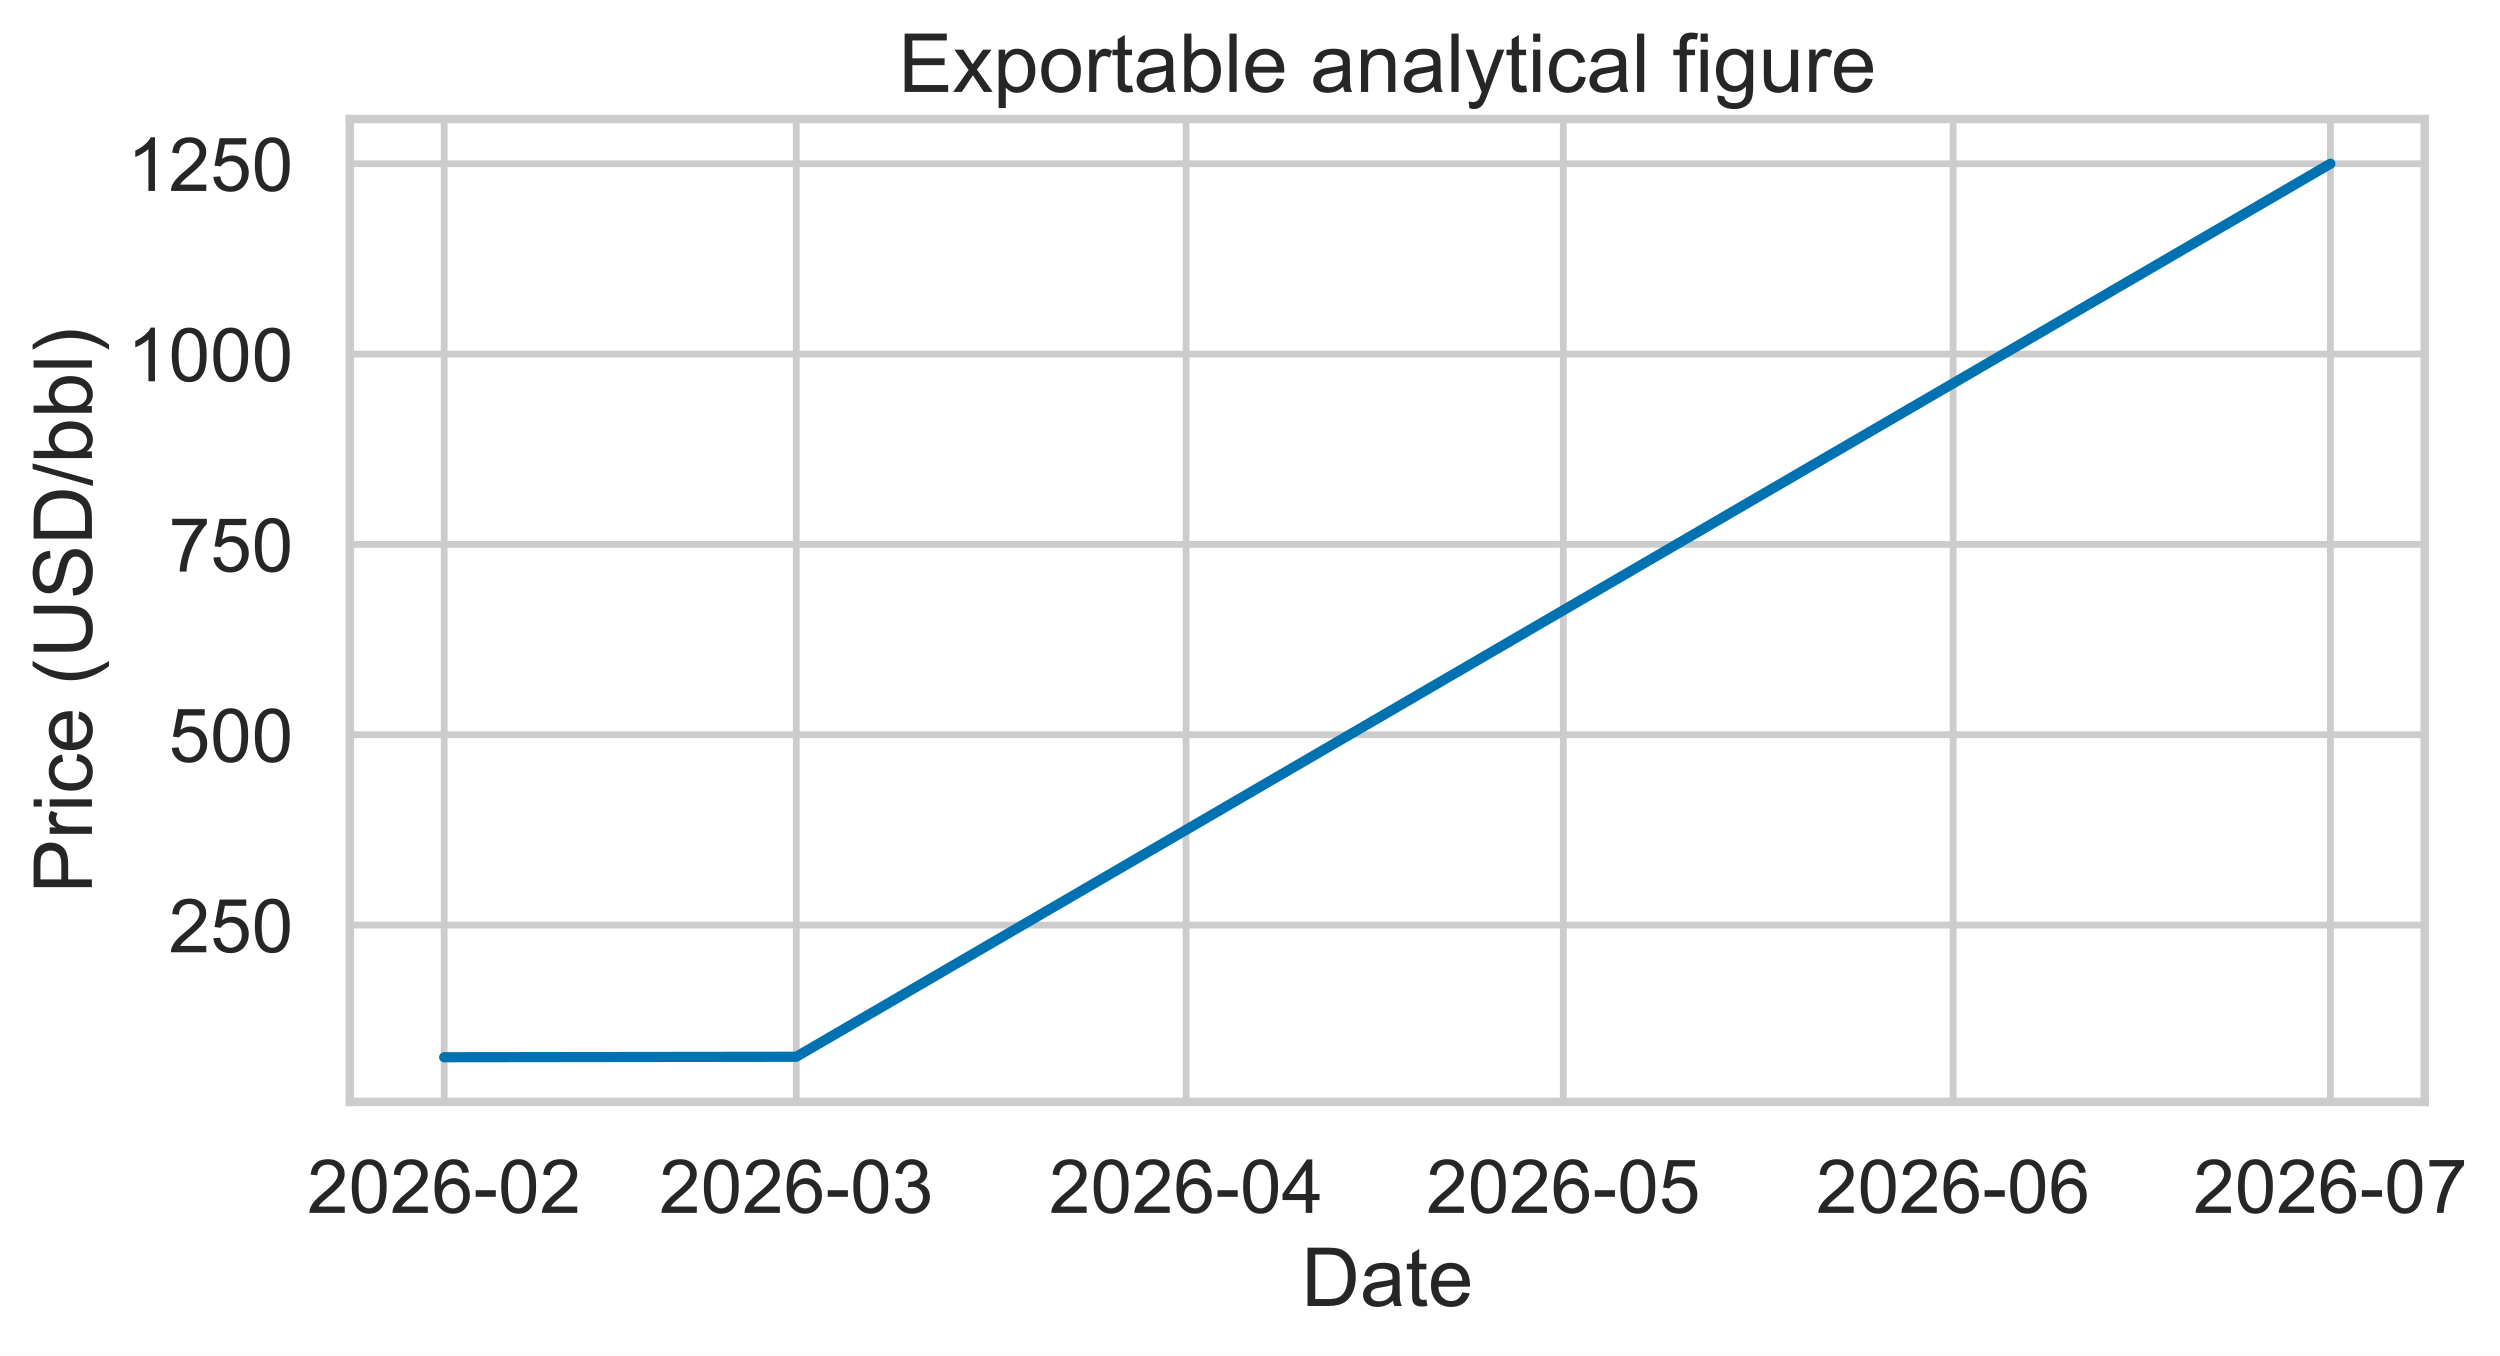
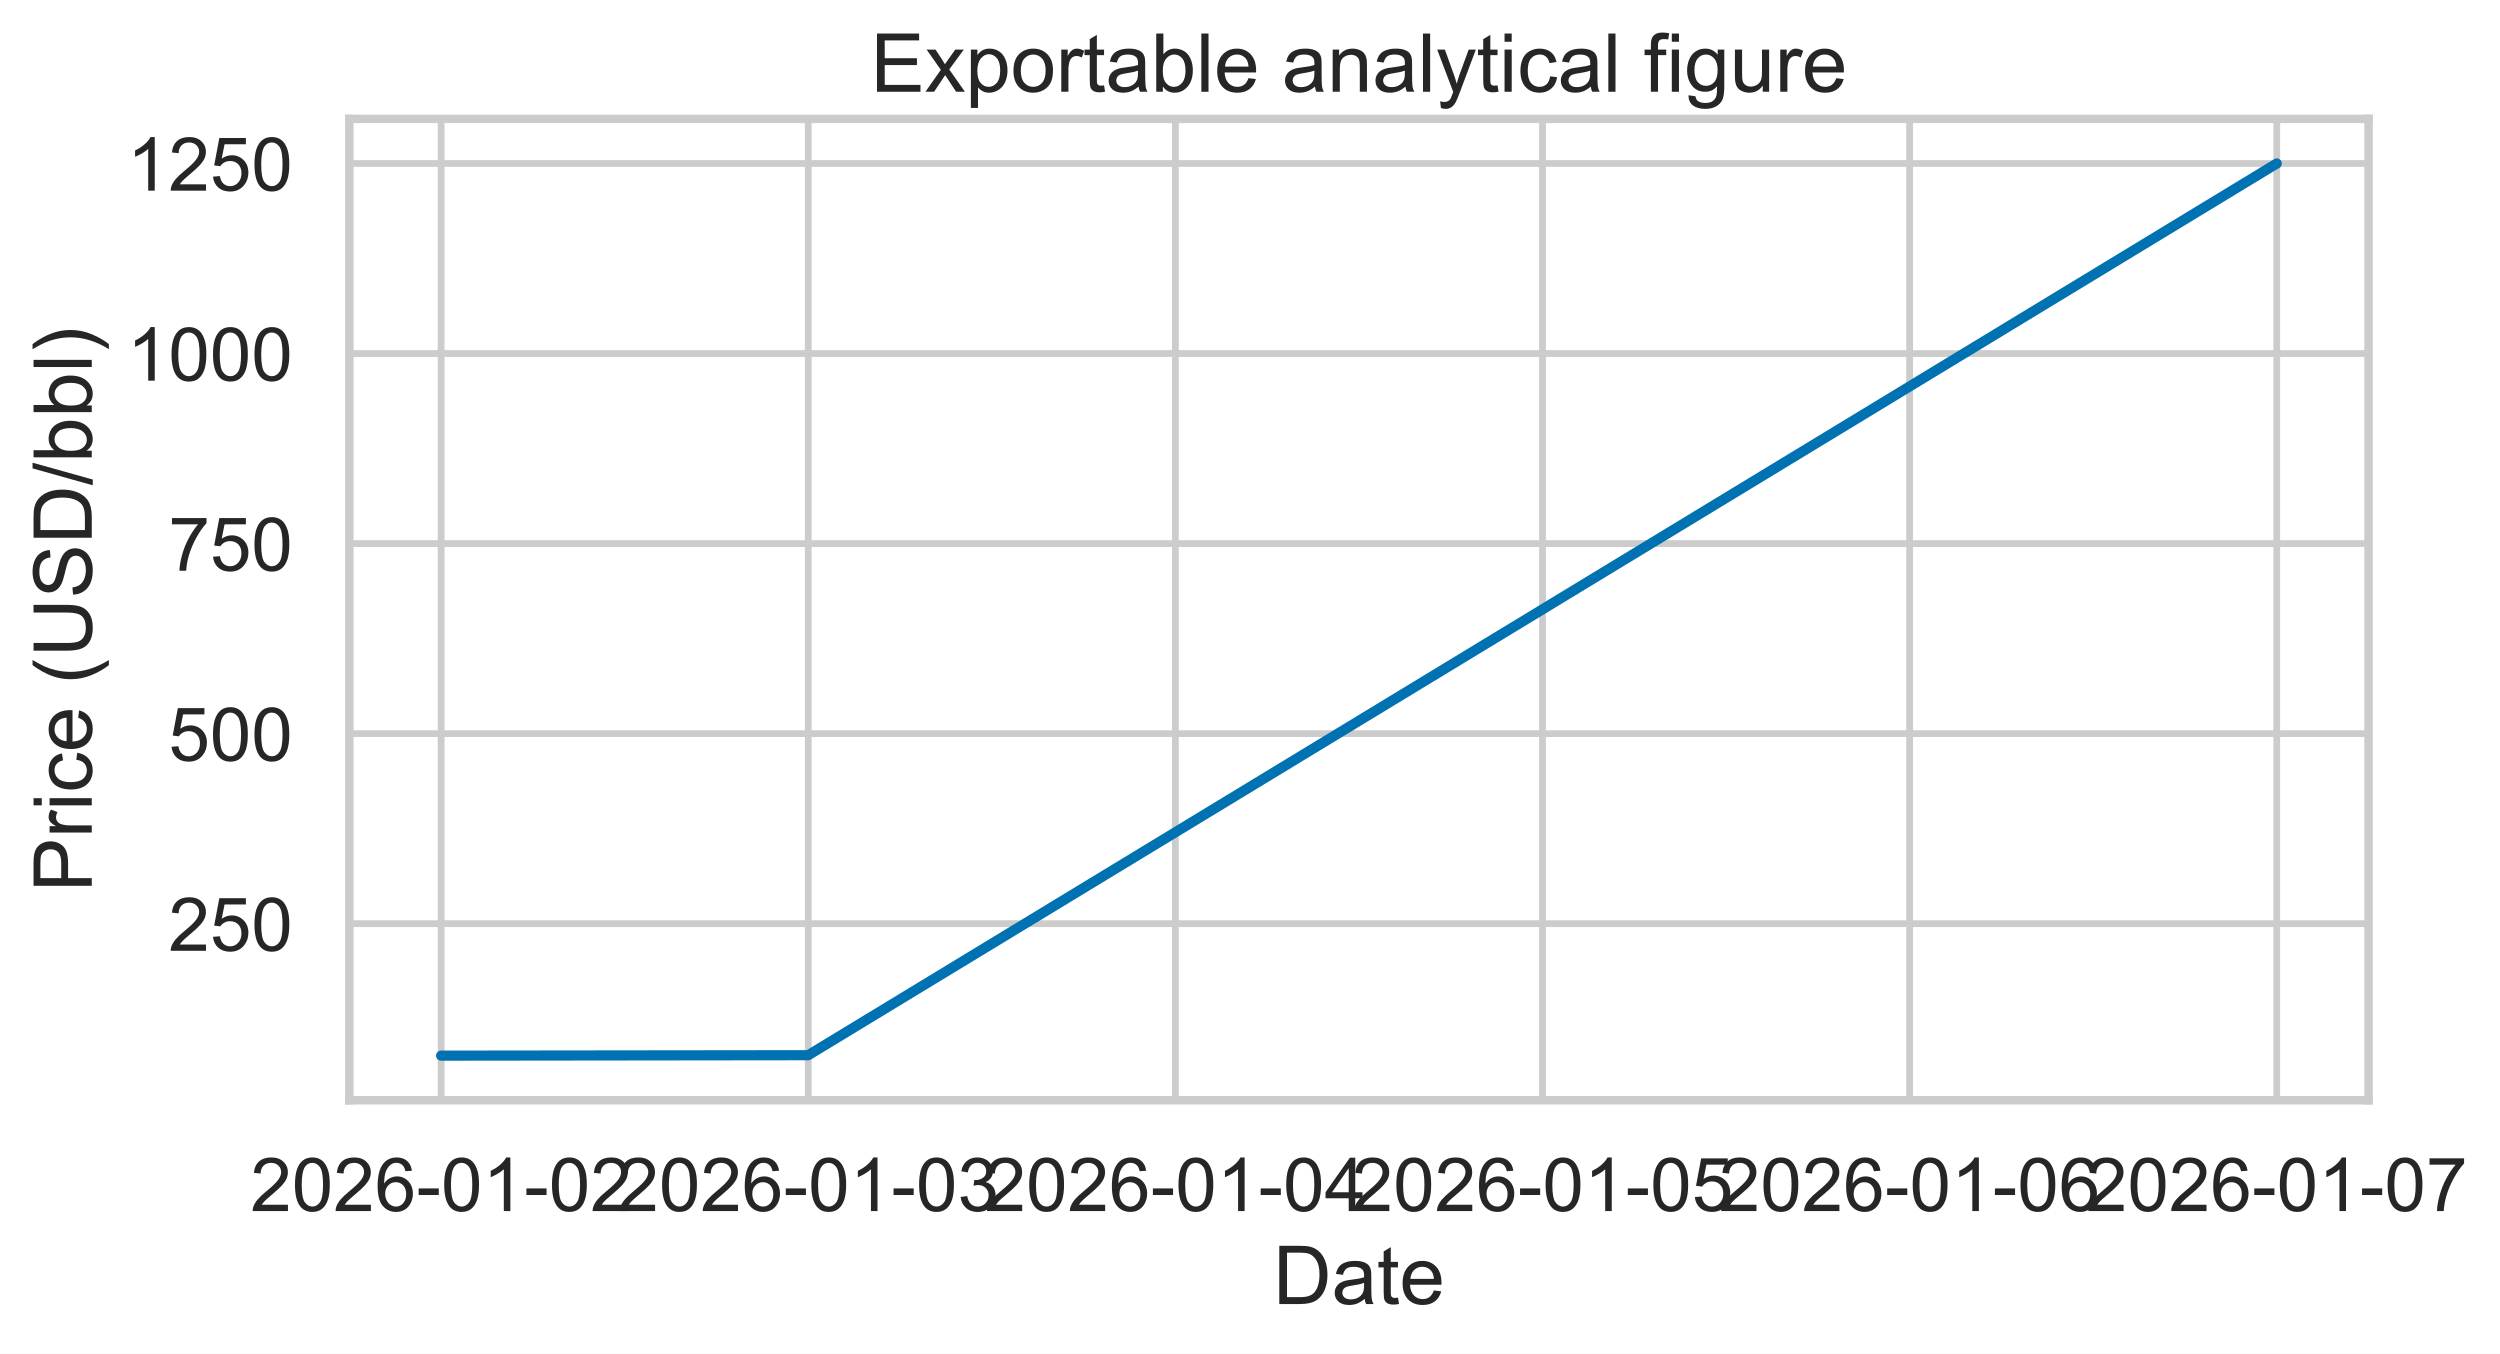
- <svg xmlns="http://www.w3.org/2000/svg" xmlns:xlink="http://www.w3.org/1999/xlink" width="552.326pt" height="299.52pt" viewBox="0 0 552.326 299.52" version="1.1">
+ <svg xmlns="http://www.w3.org/2000/svg" xmlns:xlink="http://www.w3.org/1999/xlink" width="553.152pt" height="299.52pt" viewBox="0 0 553.152 299.52" version="1.1">
  <defs>
    <style type="text/css">*{stroke-linejoin: round; stroke-linecap: butt}</style>
  </defs>
  <g id="figure_1">
    <g id="patch_1">
-       <path d="M 0 299.52  L 552.326 299.52  L 552.326 0  L 0 0  z " style="fill: #ffffff" />
+       <path d="M 0 299.52  L 553.152 299.52  L 553.152 0  L 0 0  z " style="fill: #ffffff" />
    </g>
    <g id="axes_1">
      <g id="patch_2">
-         <path d="M 77.295 243.443  L 535.688 243.443  L 535.688 26.304  L 77.295 26.304  z " style="fill: #ffffff" />
+         <path d="M 77.295 243.443  L 524.063 243.443  L 524.063 26.304  L 77.295 26.304  z " style="fill: #ffffff" />
      </g>
      <g id="matplotlib.axis_1">
        <g id="xtick_1">
          <g id="line2d_1">
-             <path d="M 98.131 243.443  L 98.131 26.304  " clip-path="url(#p5baf8d4551)" style="fill: none; stroke: #cccccc; stroke-width: 1.5; stroke-linecap: round" />
+             <path d="M 97.603 243.443  L 97.603 26.304  " clip-path="url(#pbb55286f16)" style="fill: none; stroke: #cccccc; stroke-width: 1.5; stroke-linecap: round" />
          </g>
          <g id="text_1">
-             <g style="fill: #262626" transform="translate(67.85755 267.955) scale(0.165 -0.165)">
+             <g style="fill: #262626" transform="translate(55.4066 267.955) scale(0.165 -0.165)">
              <defs>
                <path id="ArialMT-15" d="M 3222 541  L 3222 0  L 194 0  Q 188 203 259 391  Q 375 700 629 1000  Q 884 1300 1366 1694  Q 2113 2306 2375 2664  Q 2638 3022 2638 3341  Q 2638 3675 2398 3904  Q 2159 4134 1775 4134  Q 1369 4134 1125 3890  Q 881 3647 878 3216  L 300 3275  Q 359 3922 746 4261  Q 1134 4600 1788 4600  Q 2447 4600 2831 4234  Q 3216 3869 3216 3328  Q 3216 3053 3103 2787  Q 2991 2522 2730 2228  Q 2469 1934 1863 1422  Q 1356 997 1212 845  Q 1069 694 975 541  L 3222 541  z " transform="scale(0.015625)" />
                <path id="ArialMT-13" d="M 266 2259  Q 266 3072 433 3567  Q 600 4063 929 4331  Q 1259 4600 1759 4600  Q 2128 4600 2406 4451  Q 2684 4303 2865 4023  Q 3047 3744 3150 3342  Q 3253 2941 3253 2259  Q 3253 1453 3087 958  Q 2922 463 2592 192  Q 2263 -78 1759 -78  Q 1097 -78 719 397  Q 266 969 266 2259  z M 844 2259  Q 844 1131 1108 757  Q 1372 384 1759 384  Q 2147 384 2411 759  Q 2675 1134 2675 2259  Q 2675 3391 2411 3762  Q 2147 4134 1753 4134  Q 1366 4134 1134 3806  Q 844 3388 844 2259  z " transform="scale(0.015625)" />
                <path id="ArialMT-19" d="M 3184 3459  L 2625 3416  Q 2550 3747 2413 3897  Q 2184 4138 1850 4138  Q 1581 4138 1378 3988  Q 1113 3794 959 3422  Q 806 3050 800 2363  Q 1003 2672 1297 2822  Q 1591 2972 1913 2972  Q 2475 2972 2870 2558  Q 3266 2144 3266 1488  Q 3266 1056 3080 686  Q 2894 316 2569 119  Q 2244 -78 1831 -78  Q 1128 -78 684 439  Q 241 956 241 2144  Q 241 3472 731 4075  Q 1159 4600 1884 4600  Q 2425 4600 2770 4297  Q 3116 3994 3184 3459  z M 888 1484  Q 888 1194 1011 928  Q 1134 663 1356 523  Q 1578 384 1822 384  Q 2178 384 2434 671  Q 2691 959 2691 1453  Q 2691 1928 2437 2201  Q 2184 2475 1800 2475  Q 1419 2475 1153 2201  Q 888 1928 888 1484  z " transform="scale(0.015625)" />
                <path id="ArialMT-10" d="M 203 1375  L 203 1941  L 1931 1941  L 1931 1375  L 203 1375  z " transform="scale(0.015625)" />
-               </defs>
-               <use xlink:href="#ArialMT-15" />
-               <use xlink:href="#ArialMT-13" transform="translate(55.60938 0)" />
-               <use xlink:href="#ArialMT-15" transform="translate(111.2188 0)" />
-               <use xlink:href="#ArialMT-19" transform="translate(166.8281 0)" />
-               <use xlink:href="#ArialMT-10" transform="translate(222.4375 0)" />
-               <use xlink:href="#ArialMT-13" transform="translate(255.7344 0)" />
-               <use xlink:href="#ArialMT-15" transform="translate(311.3438 0)" />
+                 <path id="ArialMT-14" d="M 2384 0  L 1822 0  L 1822 3584  Q 1619 3391 1289 3197  Q 959 3003 697 2906  L 697 3450  Q 1169 3672 1522 3987  Q 1875 4303 2022 4600  L 2384 4600  L 2384 0  z " transform="scale(0.015625)" />
+               </defs>
+               <use xlink:href="#ArialMT-15" />
+               <use xlink:href="#ArialMT-13" transform="translate(55.60938 0)" />
+               <use xlink:href="#ArialMT-15" transform="translate(111.2188 0)" />
+               <use xlink:href="#ArialMT-19" transform="translate(166.8281 0)" />
+               <use xlink:href="#ArialMT-10" transform="translate(222.4375 0)" />
+               <use xlink:href="#ArialMT-13" transform="translate(255.7344 0)" />
+               <use xlink:href="#ArialMT-14" transform="translate(311.3438 0)" />
+               <use xlink:href="#ArialMT-10" transform="translate(366.9531 0)" />
+               <use xlink:href="#ArialMT-13" transform="translate(400.25 0)" />
+               <use xlink:href="#ArialMT-15" transform="translate(455.8594 0)" />
            </g>
          </g>
        </g>
        <g id="xtick_2">
          <g id="line2d_2">
-             <path d="M 175.919 243.443  L 175.919 26.304  " clip-path="url(#p5baf8d4551)" style="fill: none; stroke: #cccccc; stroke-width: 1.5; stroke-linecap: round" />
+             <path d="M 178.833 243.443  L 178.833 26.304  " clip-path="url(#pbb55286f16)" style="fill: none; stroke: #cccccc; stroke-width: 1.5; stroke-linecap: round" />
          </g>
          <g id="text_2">
-             <g style="fill: #262626" transform="translate(145.6455 267.955) scale(0.165 -0.165)">
+             <g style="fill: #262626" transform="translate(136.6372 267.955) scale(0.165 -0.165)">
              <defs>
                <path id="ArialMT-16" d="M 269 1209  L 831 1284  Q 928 806 1161 595  Q 1394 384 1728 384  Q 2125 384 2398 659  Q 2672 934 2672 1341  Q 2672 1728 2419 1979  Q 2166 2231 1775 2231  Q 1616 2231 1378 2169  L 1441 2663  Q 1497 2656 1531 2656  Q 1891 2656 2178 2843  Q 2466 3031 2466 3422  Q 2466 3731 2256 3934  Q 2047 4138 1716 4138  Q 1388 4138 1169 3931  Q 950 3725 888 3313  L 325 3413  Q 428 3978 793 4289  Q 1159 4600 1703 4600  Q 2078 4600 2393 4439  Q 2709 4278 2876 4000  Q 3044 3722 3044 3409  Q 3044 3113 2884 2869  Q 2725 2625 2413 2481  Q 2819 2388 3044 2092  Q 3269 1797 3269 1353  Q 3269 753 2831 336  Q 2394 -81 1725 -81  Q 1122 -81 723 278  Q 325 638 269 1209  z " transform="scale(0.015625)" />
              </defs>
              <use xlink:href="#ArialMT-15" />
              <use xlink:href="#ArialMT-13" transform="translate(55.60938 0)" />
              <use xlink:href="#ArialMT-15" transform="translate(111.2188 0)" />
              <use xlink:href="#ArialMT-19" transform="translate(166.8281 0)" />
              <use xlink:href="#ArialMT-10" transform="translate(222.4375 0)" />
              <use xlink:href="#ArialMT-13" transform="translate(255.7344 0)" />
-               <use xlink:href="#ArialMT-16" transform="translate(311.3438 0)" />
+               <use xlink:href="#ArialMT-14" transform="translate(311.3438 0)" />
+               <use xlink:href="#ArialMT-10" transform="translate(366.9531 0)" />
+               <use xlink:href="#ArialMT-13" transform="translate(400.25 0)" />
+               <use xlink:href="#ArialMT-16" transform="translate(455.8594 0)" />
            </g>
          </g>
        </g>
        <g id="xtick_3">
          <g id="line2d_3">
-             <path d="M 262.042 243.443  L 262.042 26.304  " clip-path="url(#p5baf8d4551)" style="fill: none; stroke: #cccccc; stroke-width: 1.5; stroke-linecap: round" />
+             <path d="M 260.064 243.443  L 260.064 26.304  " clip-path="url(#pbb55286f16)" style="fill: none; stroke: #cccccc; stroke-width: 1.5; stroke-linecap: round" />
          </g>
          <g id="text_3">
-             <g style="fill: #262626" transform="translate(231.7679 267.955) scale(0.165 -0.165)">
+             <g style="fill: #262626" transform="translate(217.8678 267.955) scale(0.165 -0.165)">
              <defs>
                <path id="ArialMT-17" d="M 2069 0  L 2069 1097  L 81 1097  L 81 1613  L 2172 4581  L 2631 4581  L 2631 1613  L 3250 1613  L 3250 1097  L 2631 1097  L 2631 0  L 2069 0  z M 2069 1613  L 2069 3678  L 634 1613  L 2069 1613  z " transform="scale(0.015625)" />
              </defs>
              <use xlink:href="#ArialMT-15" />
              <use xlink:href="#ArialMT-13" transform="translate(55.60938 0)" />
              <use xlink:href="#ArialMT-15" transform="translate(111.2188 0)" />
              <use xlink:href="#ArialMT-19" transform="translate(166.8281 0)" />
              <use xlink:href="#ArialMT-10" transform="translate(222.4375 0)" />
              <use xlink:href="#ArialMT-13" transform="translate(255.7344 0)" />
-               <use xlink:href="#ArialMT-17" transform="translate(311.3438 0)" />
+               <use xlink:href="#ArialMT-14" transform="translate(311.3438 0)" />
+               <use xlink:href="#ArialMT-10" transform="translate(366.9531 0)" />
+               <use xlink:href="#ArialMT-13" transform="translate(400.25 0)" />
+               <use xlink:href="#ArialMT-17" transform="translate(455.8594 0)" />
            </g>
          </g>
        </g>
        <g id="xtick_4">
          <g id="line2d_4">
-             <path d="M 345.386 243.443  L 345.386 26.304  " clip-path="url(#p5baf8d4551)" style="fill: none; stroke: #cccccc; stroke-width: 1.5; stroke-linecap: round" />
+             <path d="M 341.295 243.443  L 341.295 26.304  " clip-path="url(#pbb55286f16)" style="fill: none; stroke: #cccccc; stroke-width: 1.5; stroke-linecap: round" />
          </g>
          <g id="text_4">
-             <g style="fill: #262626" transform="translate(315.1121 267.955) scale(0.165 -0.165)">
+             <g style="fill: #262626" transform="translate(299.0984 267.955) scale(0.165 -0.165)">
              <defs>
                <path id="ArialMT-18" d="M 266 1200  L 856 1250  Q 922 819 1161 601  Q 1400 384 1738 384  Q 2144 384 2425 690  Q 2706 997 2706 1503  Q 2706 1984 2436 2262  Q 2166 2541 1728 2541  Q 1456 2541 1237 2417  Q 1019 2294 894 2097  L 366 2166  L 809 4519  L 3088 4519  L 3088 3981  L 1259 3981  L 1013 2750  Q 1425 3038 1878 3038  Q 2478 3038 2890 2622  Q 3303 2206 3303 1553  Q 3303 931 2941 478  Q 2500 -78 1738 -78  Q 1113 -78 717 272  Q 322 622 266 1200  z " transform="scale(0.015625)" />
              </defs>
              <use xlink:href="#ArialMT-15" />
              <use xlink:href="#ArialMT-13" transform="translate(55.60938 0)" />
              <use xlink:href="#ArialMT-15" transform="translate(111.2188 0)" />
              <use xlink:href="#ArialMT-19" transform="translate(166.8281 0)" />
              <use xlink:href="#ArialMT-10" transform="translate(222.4375 0)" />
              <use xlink:href="#ArialMT-13" transform="translate(255.7344 0)" />
-               <use xlink:href="#ArialMT-18" transform="translate(311.3438 0)" />
+               <use xlink:href="#ArialMT-14" transform="translate(311.3438 0)" />
+               <use xlink:href="#ArialMT-10" transform="translate(366.9531 0)" />
+               <use xlink:href="#ArialMT-13" transform="translate(400.25 0)" />
+               <use xlink:href="#ArialMT-18" transform="translate(455.8594 0)" />
            </g>
          </g>
        </g>
        <g id="xtick_5">
          <g id="line2d_5">
-             <path d="M 431.508 243.443  L 431.508 26.304  " clip-path="url(#p5baf8d4551)" style="fill: none; stroke: #cccccc; stroke-width: 1.5; stroke-linecap: round" />
+             <path d="M 422.525 243.443  L 422.525 26.304  " clip-path="url(#pbb55286f16)" style="fill: none; stroke: #cccccc; stroke-width: 1.5; stroke-linecap: round" />
          </g>
          <g id="text_5">
-             <g style="fill: #262626" transform="translate(401.2345 267.955) scale(0.165 -0.165)">
-               <use xlink:href="#ArialMT-15" />
-               <use xlink:href="#ArialMT-13" transform="translate(55.60938 0)" />
-               <use xlink:href="#ArialMT-15" transform="translate(111.2188 0)" />
-               <use xlink:href="#ArialMT-19" transform="translate(166.8281 0)" />
-               <use xlink:href="#ArialMT-10" transform="translate(222.4375 0)" />
-               <use xlink:href="#ArialMT-13" transform="translate(255.7344 0)" />
-               <use xlink:href="#ArialMT-19" transform="translate(311.3438 0)" />
+             <g style="fill: #262626" transform="translate(380.329 267.955) scale(0.165 -0.165)">
+               <use xlink:href="#ArialMT-15" />
+               <use xlink:href="#ArialMT-13" transform="translate(55.60938 0)" />
+               <use xlink:href="#ArialMT-15" transform="translate(111.2188 0)" />
+               <use xlink:href="#ArialMT-19" transform="translate(166.8281 0)" />
+               <use xlink:href="#ArialMT-10" transform="translate(222.4375 0)" />
+               <use xlink:href="#ArialMT-13" transform="translate(255.7344 0)" />
+               <use xlink:href="#ArialMT-14" transform="translate(311.3438 0)" />
+               <use xlink:href="#ArialMT-10" transform="translate(366.9531 0)" />
+               <use xlink:href="#ArialMT-13" transform="translate(400.25 0)" />
+               <use xlink:href="#ArialMT-19" transform="translate(455.8594 0)" />
            </g>
          </g>
        </g>
        <g id="xtick_6">
          <g id="line2d_6">
-             <path d="M 514.852 243.443  L 514.852 26.304  " clip-path="url(#p5baf8d4551)" style="fill: none; stroke: #cccccc; stroke-width: 1.5; stroke-linecap: round" />
+             <path d="M 503.756 243.443  L 503.756 26.304  " clip-path="url(#pbb55286f16)" style="fill: none; stroke: #cccccc; stroke-width: 1.5; stroke-linecap: round" />
          </g>
          <g id="text_6">
-             <g style="fill: #262626" transform="translate(484.5788 267.955) scale(0.165 -0.165)">
+             <g style="fill: #262626" transform="translate(461.5596 267.955) scale(0.165 -0.165)">
              <defs>
                <path id="ArialMT-1a" d="M 303 3981  L 303 4522  L 3269 4522  L 3269 4084  Q 2831 3619 2401 2847  Q 1972 2075 1738 1259  Q 1569 684 1522 0  L 944 0  Q 953 541 1156 1306  Q 1359 2072 1739 2783  Q 2119 3494 2547 3981  L 303 3981  z " transform="scale(0.015625)" />
              </defs>
              <use xlink:href="#ArialMT-15" />
              <use xlink:href="#ArialMT-13" transform="translate(55.60938 0)" />
              <use xlink:href="#ArialMT-15" transform="translate(111.2188 0)" />
              <use xlink:href="#ArialMT-19" transform="translate(166.8281 0)" />
              <use xlink:href="#ArialMT-10" transform="translate(222.4375 0)" />
              <use xlink:href="#ArialMT-13" transform="translate(255.7344 0)" />
-               <use xlink:href="#ArialMT-1a" transform="translate(311.3438 0)" />
+               <use xlink:href="#ArialMT-14" transform="translate(311.3438 0)" />
+               <use xlink:href="#ArialMT-10" transform="translate(366.9531 0)" />
+               <use xlink:href="#ArialMT-13" transform="translate(400.25 0)" />
+               <use xlink:href="#ArialMT-1a" transform="translate(455.8594 0)" />
            </g>
          </g>
        </g>
        <g id="text_7">
-           <g style="fill: #262626" transform="translate(287.4821 288.5319) scale(0.18 -0.18)">
+           <g style="fill: #262626" transform="translate(281.6696 288.5319) scale(0.18 -0.18)">
            <defs>
              <path id="ArialMT-27" d="M 494 0  L 494 4581  L 2072 4581  Q 2606 4581 2888 4516  Q 3281 4425 3559 4188  Q 3922 3881 4101 3404  Q 4281 2928 4281 2316  Q 4281 1794 4159 1391  Q 4038 988 3847 723  Q 3656 459 3429 307  Q 3203 156 2883 78  Q 2563 0 2147 0  L 494 0  z M 1100 541  L 2078 541  Q 2531 541 2789 625  Q 3047 709 3200 863  Q 3416 1078 3536 1442  Q 3656 1806 3656 2325  Q 3656 3044 3420 3430  Q 3184 3816 2847 3947  Q 2603 4041 2063 4041  L 1100 4041  L 1100 541  z " transform="scale(0.015625)" />
              <path id="ArialMT-44" d="M 2588 409  Q 2275 144 1986 34  Q 1697 -75 1366 -75  Q 819 -75 525 192  Q 231 459 231 875  Q 231 1119 342 1320  Q 453 1522 633 1644  Q 813 1766 1038 1828  Q 1203 1872 1538 1913  Q 2219 1994 2541 2106  Q 2544 2222 2544 2253  Q 2544 2597 2384 2738  Q 2169 2928 1744 2928  Q 1347 2928 1158 2789  Q 969 2650 878 2297  L 328 2372  Q 403 2725 575 2942  Q 747 3159 1072 3276  Q 1397 3394 1825 3394  Q 2250 3394 2515 3294  Q 2781 3194 2906 3042  Q 3031 2891 3081 2659  Q 3109 2516 3109 2141  L 3109 1391  Q 3109 606 3145 398  Q 3181 191 3288 0  L 2700 0  Q 2613 175 2588 409  z M 2541 1666  Q 2234 1541 1622 1453  Q 1275 1403 1131 1340  Q 988 1278 909 1158  Q 831 1038 831 891  Q 831 666 1001 516  Q 1172 366 1500 366  Q 1825 366 2078 508  Q 2331 650 2450 897  Q 2541 1088 2541 1459  L 2541 1666  z " transform="scale(0.015625)" />
              <path id="ArialMT-57" d="M 1650 503  L 1731 6  Q 1494 -44 1306 -44  Q 1000 -44 831 53  Q 663 150 594 308  Q 525 466 525 972  L 525 2881  L 113 2881  L 113 3319  L 525 3319  L 525 4141  L 1084 4478  L 1084 3319  L 1650 3319  L 1650 2881  L 1084 2881  L 1084 941  Q 1084 700 1114 631  Q 1144 563 1211 522  Q 1278 481 1403 481  Q 1497 481 1650 503  z " transform="scale(0.015625)" />
              <path id="ArialMT-48" d="M 2694 1069  L 3275 997  Q 3138 488 2766 206  Q 2394 -75 1816 -75  Q 1088 -75 661 373  Q 234 822 234 1631  Q 234 2469 665 2931  Q 1097 3394 1784 3394  Q 2450 3394 2872 2941  Q 3294 2488 3294 1666  Q 3294 1616 3291 1516  L 816 1516  Q 847 969 1125 678  Q 1403 388 1819 388  Q 2128 388 2347 550  Q 2566 713 2694 1069  z M 847 1978  L 2700 1978  Q 2663 2397 2488 2606  Q 2219 2931 1791 2931  Q 1403 2931 1139 2672  Q 875 2413 847 1978  z " transform="scale(0.015625)" />
            </defs>
            <use xlink:href="#ArialMT-27" />
            <use xlink:href="#ArialMT-44" transform="translate(72.21875 0)" />
            <use xlink:href="#ArialMT-57" transform="translate(127.8281 0)" />
            <use xlink:href="#ArialMT-48" transform="translate(155.6094 0)" />
          </g>
        </g>
      </g>
      <g id="matplotlib.axis_2">
        <g id="ytick_1">
          <g id="line2d_7">
-             <path d="M 77.295 204.373  L 535.688 204.373  " clip-path="url(#p5baf8d4551)" style="fill: none; stroke: #cccccc; stroke-width: 1.5; stroke-linecap: round" />
+             <path d="M 77.295 204.373  L 524.063 204.373  " clip-path="url(#pbb55286f16)" style="fill: none; stroke: #cccccc; stroke-width: 1.5; stroke-linecap: round" />
          </g>
          <g id="text_8">
            <g style="fill: #262626" transform="translate(37.26848 210.3795) scale(0.165 -0.165)">
              <use xlink:href="#ArialMT-15" />
              <use xlink:href="#ArialMT-18" transform="translate(55.60938 0)" />
              <use xlink:href="#ArialMT-13" transform="translate(111.2188 0)" />
            </g>
          </g>
        </g>
        <g id="ytick_2">
          <g id="line2d_8">
-             <path d="M 77.295 162.324  L 535.688 162.324  " clip-path="url(#p5baf8d4551)" style="fill: none; stroke: #cccccc; stroke-width: 1.5; stroke-linecap: round" />
+             <path d="M 77.295 162.324  L 524.063 162.324  " clip-path="url(#pbb55286f16)" style="fill: none; stroke: #cccccc; stroke-width: 1.5; stroke-linecap: round" />
          </g>
          <g id="text_9">
            <g style="fill: #262626" transform="translate(37.26848 168.3298) scale(0.165 -0.165)">
              <use xlink:href="#ArialMT-18" />
              <use xlink:href="#ArialMT-13" transform="translate(55.60938 0)" />
              <use xlink:href="#ArialMT-13" transform="translate(111.2188 0)" />
            </g>
          </g>
        </g>
        <g id="ytick_3">
          <g id="line2d_9">
-             <path d="M 77.295 120.274  L 535.688 120.274  " clip-path="url(#p5baf8d4551)" style="fill: none; stroke: #cccccc; stroke-width: 1.5; stroke-linecap: round" />
+             <path d="M 77.295 120.274  L 524.063 120.274  " clip-path="url(#pbb55286f16)" style="fill: none; stroke: #cccccc; stroke-width: 1.5; stroke-linecap: round" />
          </g>
          <g id="text_10">
            <g style="fill: #262626" transform="translate(37.26848 126.2801) scale(0.165 -0.165)">
              <use xlink:href="#ArialMT-1a" />
              <use xlink:href="#ArialMT-18" transform="translate(55.60938 0)" />
              <use xlink:href="#ArialMT-13" transform="translate(111.2188 0)" />
            </g>
          </g>
        </g>
        <g id="ytick_4">
          <g id="line2d_10">
-             <path d="M 77.295 78.224  L 535.688 78.224  " clip-path="url(#p5baf8d4551)" style="fill: none; stroke: #cccccc; stroke-width: 1.5; stroke-linecap: round" />
+             <path d="M 77.295 78.224  L 524.063 78.224  " clip-path="url(#pbb55286f16)" style="fill: none; stroke: #cccccc; stroke-width: 1.5; stroke-linecap: round" />
          </g>
          <g id="text_11">
            <g style="fill: #262626" transform="translate(28.09293 84.23036) scale(0.165 -0.165)">
-               <defs>
-                 <path id="ArialMT-14" d="M 2384 0  L 1822 0  L 1822 3584  Q 1619 3391 1289 3197  Q 959 3003 697 2906  L 697 3450  Q 1169 3672 1522 3987  Q 1875 4303 2022 4600  L 2384 4600  L 2384 0  z " transform="scale(0.015625)" />
-               </defs>
              <use xlink:href="#ArialMT-14" />
              <use xlink:href="#ArialMT-13" transform="translate(55.60938 0)" />
              <use xlink:href="#ArialMT-13" transform="translate(111.2188 0)" />
              <use xlink:href="#ArialMT-13" transform="translate(166.8281 0)" />
            </g>
          </g>
        </g>
        <g id="ytick_5">
          <g id="line2d_11">
-             <path d="M 77.295 36.174  L 535.688 36.174  " clip-path="url(#p5baf8d4551)" style="fill: none; stroke: #cccccc; stroke-width: 1.5; stroke-linecap: round" />
+             <path d="M 77.295 36.174  L 524.063 36.174  " clip-path="url(#pbb55286f16)" style="fill: none; stroke: #cccccc; stroke-width: 1.5; stroke-linecap: round" />
          </g>
          <g id="text_12">
            <g style="fill: #262626" transform="translate(28.09293 42.18063) scale(0.165 -0.165)">
              <use xlink:href="#ArialMT-14" />
              <use xlink:href="#ArialMT-15" transform="translate(55.60938 0)" />
              <use xlink:href="#ArialMT-18" transform="translate(111.2188 0)" />
              <use xlink:href="#ArialMT-13" transform="translate(166.8281 0)" />
            </g>
          </g>
        </g>
        <g id="text_13">
          <g style="fill: #262626" transform="translate(20.30449 197.3842) rotate(-90) scale(0.18 -0.18)">
            <defs>
              <path id="ArialMT-33" d="M 494 0  L 494 4581  L 2222 4581  Q 2678 4581 2919 4538  Q 3256 4481 3484 4323  Q 3713 4166 3852 3881  Q 3991 3597 3991 3256  Q 3991 2672 3619 2267  Q 3247 1863 2275 1863  L 1100 1863  L 1100 0  L 494 0  z M 1100 2403  L 2284 2403  Q 2872 2403 3119 2622  Q 3366 2841 3366 3238  Q 3366 3525 3220 3729  Q 3075 3934 2838 4000  Q 2684 4041 2272 4041  L 1100 4041  L 1100 2403  z " transform="scale(0.015625)" />
              <path id="ArialMT-55" d="M 416 0  L 416 3319  L 922 3319  L 922 2816  Q 1116 3169 1280 3281  Q 1444 3394 1641 3394  Q 1925 3394 2219 3213  L 2025 2691  Q 1819 2813 1613 2813  Q 1428 2813 1281 2702  Q 1134 2591 1072 2394  Q 978 2094 978 1738  L 978 0  L 416 0  z " transform="scale(0.015625)" />
              <path id="ArialMT-4c" d="M 425 3934  L 425 4581  L 988 4581  L 988 3934  L 425 3934  z M 425 0  L 425 3319  L 988 3319  L 988 0  L 425 0  z " transform="scale(0.015625)" />
              <path id="ArialMT-46" d="M 2588 1216  L 3141 1144  Q 3050 572 2676 248  Q 2303 -75 1759 -75  Q 1078 -75 664 370  Q 250 816 250 1647  Q 250 2184 428 2587  Q 606 2991 970 3192  Q 1334 3394 1763 3394  Q 2303 3394 2647 3120  Q 2991 2847 3088 2344  L 2541 2259  Q 2463 2594 2264 2762  Q 2066 2931 1784 2931  Q 1359 2931 1093 2626  Q 828 2322 828 1663  Q 828 994 1084 691  Q 1341 388 1753 388  Q 2084 388 2306 591  Q 2528 794 2588 1216  z " transform="scale(0.015625)" />
              <path id="ArialMT-3" transform="scale(0.015625)" />
              <path id="ArialMT-b" d="M 1497 -1347  Q 1031 -759 709 28  Q 388 816 388 1659  Q 388 2403 628 3084  Q 909 3875 1497 4659  L 1900 4659  Q 1522 4009 1400 3731  Q 1209 3300 1100 2831  Q 966 2247 966 1656  Q 966 153 1900 -1347  L 1497 -1347  z " transform="scale(0.015625)" />
              <path id="ArialMT-38" d="M 3500 4581  L 4106 4581  L 4106 1934  Q 4106 1244 3950 837  Q 3794 431 3386 176  Q 2978 -78 2316 -78  Q 1672 -78 1262 144  Q 853 366 678 786  Q 503 1206 503 1934  L 503 4581  L 1109 4581  L 1109 1938  Q 1109 1341 1220 1058  Q 1331 775 1601 622  Q 1872 469 2263 469  Q 2931 469 3215 772  Q 3500 1075 3500 1938  L 3500 4581  z " transform="scale(0.015625)" />
              <path id="ArialMT-36" d="M 288 1472  L 859 1522  Q 900 1178 1048 958  Q 1197 738 1509 602  Q 1822 466 2213 466  Q 2559 466 2825 569  Q 3091 672 3220 851  Q 3350 1031 3350 1244  Q 3350 1459 3225 1620  Q 3100 1781 2813 1891  Q 2628 1963 1997 2114  Q 1366 2266 1113 2400  Q 784 2572 623 2826  Q 463 3081 463 3397  Q 463 3744 659 4045  Q 856 4347 1234 4503  Q 1613 4659 2075 4659  Q 2584 4659 2973 4495  Q 3363 4331 3572 4012  Q 3781 3694 3797 3291  L 3216 3247  Q 3169 3681 2898 3903  Q 2628 4125 2100 4125  Q 1550 4125 1298 3923  Q 1047 3722 1047 3438  Q 1047 3191 1225 3031  Q 1400 2872 2139 2705  Q 2878 2538 3153 2413  Q 3553 2228 3743 1945  Q 3934 1663 3934 1294  Q 3934 928 3725 604  Q 3516 281 3123 101  Q 2731 -78 2241 -78  Q 1619 -78 1198 103  Q 778 284 539 648  Q 300 1013 288 1472  z " transform="scale(0.015625)" />
              <path id="ArialMT-12" d="M 0 -78  L 1328 4659  L 1778 4659  L 453 -78  L 0 -78  z " transform="scale(0.015625)" />
              <path id="ArialMT-45" d="M 941 0  L 419 0  L 419 4581  L 981 4581  L 981 2947  Q 1338 3394 1891 3394  Q 2197 3394 2470 3270  Q 2744 3147 2920 2923  Q 3097 2700 3197 2384  Q 3297 2069 3297 1709  Q 3297 856 2875 390  Q 2453 -75 1863 -75  Q 1275 -75 941 416  L 941 0  z M 934 1684  Q 934 1088 1097 822  Q 1363 388 1816 388  Q 2184 388 2453 708  Q 2722 1028 2722 1663  Q 2722 2313 2464 2622  Q 2206 2931 1841 2931  Q 1472 2931 1203 2611  Q 934 2291 934 1684  z " transform="scale(0.015625)" />
              <path id="ArialMT-4f" d="M 409 0  L 409 4581  L 972 4581  L 972 0  L 409 0  z " transform="scale(0.015625)" />
              <path id="ArialMT-c" d="M 791 -1347  L 388 -1347  Q 1322 153 1322 1656  Q 1322 2244 1188 2822  Q 1081 3291 891 3722  Q 769 4003 388 4659  L 791 4659  Q 1378 3875 1659 3084  Q 1900 2403 1900 1659  Q 1900 816 1576 28  Q 1253 -759 791 -1347  z " transform="scale(0.015625)" />
            </defs>
            <use xlink:href="#ArialMT-33" />
            <use xlink:href="#ArialMT-55" transform="translate(66.70312 0)" />
            <use xlink:href="#ArialMT-4c" transform="translate(100 0)" />
            <use xlink:href="#ArialMT-46" transform="translate(122.2188 0)" />
            <use xlink:href="#ArialMT-48" transform="translate(172.2188 0)" />
            <use xlink:href="#ArialMT-3" transform="translate(227.8281 0)" />
            <use xlink:href="#ArialMT-b" transform="translate(255.6094 0)" />
            <use xlink:href="#ArialMT-38" transform="translate(288.9062 0)" />
            <use xlink:href="#ArialMT-36" transform="translate(361.125 0)" />
            <use xlink:href="#ArialMT-27" transform="translate(427.8281 0)" />
            <use xlink:href="#ArialMT-12" transform="translate(500.0469 0)" />
            <use xlink:href="#ArialMT-45" transform="translate(527.8281 0)" />
            <use xlink:href="#ArialMT-45" transform="translate(583.4375 0)" />
            <use xlink:href="#ArialMT-4f" transform="translate(639.0469 0)" />
            <use xlink:href="#ArialMT-c" transform="translate(661.2656 0)" />
          </g>
        </g>
      </g>
      <g id="line2d_12">
-         <path d="M 98.131 233.573  L 175.919 233.472  L 514.852 36.174  " clip-path="url(#p5baf8d4551)" style="fill: none; stroke: #0072b2; stroke-width: 2.25; stroke-linecap: round" />
+         <path d="M 97.603 233.573  L 178.833 233.472  L 503.756 36.174  " clip-path="url(#pbb55286f16)" style="fill: none; stroke: #0072b2; stroke-width: 2.25; stroke-linecap: round" />
      </g>
      <g id="patch_3">
        <path d="M 77.295 243.443  L 77.295 26.304  " style="fill: none; stroke: #cccccc; stroke-width: 1.875; stroke-linejoin: miter; stroke-linecap: square" />
      </g>
      <g id="patch_4">
-         <path d="M 535.688 243.443  L 535.688 26.304  " style="fill: none; stroke: #cccccc; stroke-width: 1.875; stroke-linejoin: miter; stroke-linecap: square" />
+         <path d="M 524.063 243.443  L 524.063 26.304  " style="fill: none; stroke: #cccccc; stroke-width: 1.875; stroke-linejoin: miter; stroke-linecap: square" />
      </g>
      <g id="patch_5">
-         <path d="M 77.295 243.443  L 535.688 243.443  " style="fill: none; stroke: #cccccc; stroke-width: 1.875; stroke-linejoin: miter; stroke-linecap: square" />
+         <path d="M 77.295 243.443  L 524.063 243.443  " style="fill: none; stroke: #cccccc; stroke-width: 1.875; stroke-linejoin: miter; stroke-linecap: square" />
      </g>
      <g id="patch_6">
-         <path d="M 77.295 26.304  L 535.688 26.304  " style="fill: none; stroke: #cccccc; stroke-width: 1.875; stroke-linejoin: miter; stroke-linecap: square" />
+         <path d="M 77.295 26.304  L 524.063 26.304  " style="fill: none; stroke: #cccccc; stroke-width: 1.875; stroke-linejoin: miter; stroke-linecap: square" />
      </g>
      <g id="text_14">
-         <g style="fill: #262626" transform="translate(198.4369 20.30449) scale(0.18 -0.18)">
+         <g style="fill: #262626" transform="translate(192.6244 20.30449) scale(0.18 -0.18)">
          <defs>
            <path id="ArialMT-28" d="M 506 0  L 506 4581  L 3819 4581  L 3819 4041  L 1113 4041  L 1113 2638  L 3647 2638  L 3647 2100  L 1113 2100  L 1113 541  L 3925 541  L 3925 0  L 506 0  z " transform="scale(0.015625)" />
            <path id="ArialMT-5b" d="M 47 0  L 1259 1725  L 138 3319  L 841 3319  L 1350 2541  Q 1494 2319 1581 2169  Q 1719 2375 1834 2534  L 2394 3319  L 3066 3319  L 1919 1756  L 3153 0  L 2463 0  L 1781 1031  L 1600 1309  L 728 0  L 47 0  z " transform="scale(0.015625)" />
            <path id="ArialMT-53" d="M 422 -1272  L 422 3319  L 934 3319  L 934 2888  Q 1116 3141 1344 3267  Q 1572 3394 1897 3394  Q 2322 3394 2647 3175  Q 2972 2956 3137 2557  Q 3303 2159 3303 1684  Q 3303 1175 3120 767  Q 2938 359 2589 142  Q 2241 -75 1856 -75  Q 1575 -75 1351 44  Q 1128 163 984 344  L 984 -1272  L 422 -1272  z M 931 1641  Q 931 1000 1190 694  Q 1450 388 1819 388  Q 2194 388 2461 705  Q 2728 1022 2728 1688  Q 2728 2322 2467 2637  Q 2206 2953 1844 2953  Q 1484 2953 1207 2617  Q 931 2281 931 1641  z " transform="scale(0.015625)" />
            <path id="ArialMT-52" d="M 213 1659  Q 213 2581 725 3025  Q 1153 3394 1769 3394  Q 2453 3394 2887 2945  Q 3322 2497 3322 1706  Q 3322 1066 3130 698  Q 2938 331 2570 128  Q 2203 -75 1769 -75  Q 1072 -75 642 372  Q 213 819 213 1659  z M 791 1659  Q 791 1022 1069 705  Q 1347 388 1769 388  Q 2188 388 2466 706  Q 2744 1025 2744 1678  Q 2744 2294 2464 2611  Q 2184 2928 1769 2928  Q 1347 2928 1069 2612  Q 791 2297 791 1659  z " transform="scale(0.015625)" />
            <path id="ArialMT-51" d="M 422 0  L 422 3319  L 928 3319  L 928 2847  Q 1294 3394 1984 3394  Q 2284 3394 2536 3286  Q 2788 3178 2913 3003  Q 3038 2828 3088 2588  Q 3119 2431 3119 2041  L 3119 0  L 2556 0  L 2556 2019  Q 2556 2363 2490 2533  Q 2425 2703 2258 2804  Q 2091 2906 1866 2906  Q 1506 2906 1245 2678  Q 984 2450 984 1813  L 984 0  L 422 0  z " transform="scale(0.015625)" />
            <path id="ArialMT-5c" d="M 397 -1278  L 334 -750  Q 519 -800 656 -800  Q 844 -800 956 -737  Q 1069 -675 1141 -563  Q 1194 -478 1313 -144  Q 1328 -97 1363 -6  L 103 3319  L 709 3319  L 1400 1397  Q 1534 1031 1641 628  Q 1738 1016 1872 1384  L 2581 3319  L 3144 3319  L 1881 -56  Q 1678 -603 1566 -809  Q 1416 -1088 1222 -1217  Q 1028 -1347 759 -1347  Q 597 -1347 397 -1278  z " transform="scale(0.015625)" />
            <path id="ArialMT-49" d="M 556 0  L 556 2881  L 59 2881  L 59 3319  L 556 3319  L 556 3672  Q 556 4006 616 4169  Q 697 4388 901 4523  Q 1106 4659 1475 4659  Q 1713 4659 2000 4603  L 1916 4113  Q 1741 4144 1584 4144  Q 1328 4144 1222 4034  Q 1116 3925 1116 3625  L 1116 3319  L 1763 3319  L 1763 2881  L 1116 2881  L 1116 0  L 556 0  z " transform="scale(0.015625)" />
            <path id="ArialMT-4a" d="M 319 -275  L 866 -356  Q 900 -609 1056 -725  Q 1266 -881 1628 -881  Q 2019 -881 2231 -725  Q 2444 -569 2519 -288  Q 2563 -116 2559 434  Q 2191 0 1641 0  Q 956 0 581 494  Q 206 988 206 1678  Q 206 2153 378 2554  Q 550 2956 876 3175  Q 1203 3394 1644 3394  Q 2231 3394 2613 2919  L 2613 3319  L 3131 3319  L 3131 450  Q 3131 -325 2973 -648  Q 2816 -972 2473 -1159  Q 2131 -1347 1631 -1347  Q 1038 -1347 672 -1080  Q 306 -813 319 -275  z M 784 1719  Q 784 1066 1043 766  Q 1303 466 1694 466  Q 2081 466 2343 764  Q 2606 1063 2606 1700  Q 2606 2309 2336 2618  Q 2066 2928 1684 2928  Q 1309 2928 1046 2623  Q 784 2319 784 1719  z " transform="scale(0.015625)" />
            <path id="ArialMT-58" d="M 2597 0  L 2597 488  Q 2209 -75 1544 -75  Q 1250 -75 995 37  Q 741 150 617 320  Q 494 491 444 738  Q 409 903 409 1263  L 409 3319  L 972 3319  L 972 1478  Q 972 1038 1006 884  Q 1059 663 1231 536  Q 1403 409 1656 409  Q 1909 409 2131 539  Q 2353 669 2445 892  Q 2538 1116 2538 1541  L 2538 3319  L 3100 3319  L 3100 0  L 2597 0  z " transform="scale(0.015625)" />
          </defs>
          <use xlink:href="#ArialMT-28" />
          <use xlink:href="#ArialMT-5b" transform="translate(66.70312 0)" />
          <use xlink:href="#ArialMT-53" transform="translate(116.7031 0)" />
          <use xlink:href="#ArialMT-52" transform="translate(172.3125 0)" />
          <use xlink:href="#ArialMT-55" transform="translate(227.9219 0)" />
          <use xlink:href="#ArialMT-57" transform="translate(261.2188 0)" />
          <use xlink:href="#ArialMT-44" transform="translate(289 0)" />
          <use xlink:href="#ArialMT-45" transform="translate(344.6094 0)" />
          <use xlink:href="#ArialMT-4f" transform="translate(400.2188 0)" />
          <use xlink:href="#ArialMT-48" transform="translate(422.4375 0)" />
          <use xlink:href="#ArialMT-3" transform="translate(478.0469 0)" />
          <use xlink:href="#ArialMT-44" transform="translate(505.8281 0)" />
          <use xlink:href="#ArialMT-51" transform="translate(561.4375 0)" />
          <use xlink:href="#ArialMT-44" transform="translate(617.0469 0)" />
          <use xlink:href="#ArialMT-4f" transform="translate(672.6562 0)" />
          <use xlink:href="#ArialMT-5c" transform="translate(694.875 0)" />
          <use xlink:href="#ArialMT-57" transform="translate(744.875 0)" />
          <use xlink:href="#ArialMT-4c" transform="translate(772.6562 0)" />
          <use xlink:href="#ArialMT-46" transform="translate(794.875 0)" />
          <use xlink:href="#ArialMT-44" transform="translate(844.875 0)" />
          <use xlink:href="#ArialMT-4f" transform="translate(900.4844 0)" />
          <use xlink:href="#ArialMT-3" transform="translate(922.7031 0)" />
          <use xlink:href="#ArialMT-49" transform="translate(950.4844 0)" />
          <use xlink:href="#ArialMT-4c" transform="translate(978.2656 0)" />
          <use xlink:href="#ArialMT-4a" transform="translate(1000.484 0)" />
          <use xlink:href="#ArialMT-58" transform="translate(1056.094 0)" />
          <use xlink:href="#ArialMT-55" transform="translate(1111.703 0)" />
          <use xlink:href="#ArialMT-48" transform="translate(1145 0)" />
        </g>
      </g>
    </g>
  </g>
  <defs>
-     <clipPath id="p5baf8d4551">
-       <rect x="77.295" y="26.304" width="458.393" height="217.138" />
+     <clipPath id="pbb55286f16">
+       <rect x="77.295" y="26.304" width="446.768" height="217.138" />
    </clipPath>
  </defs>
</svg>
